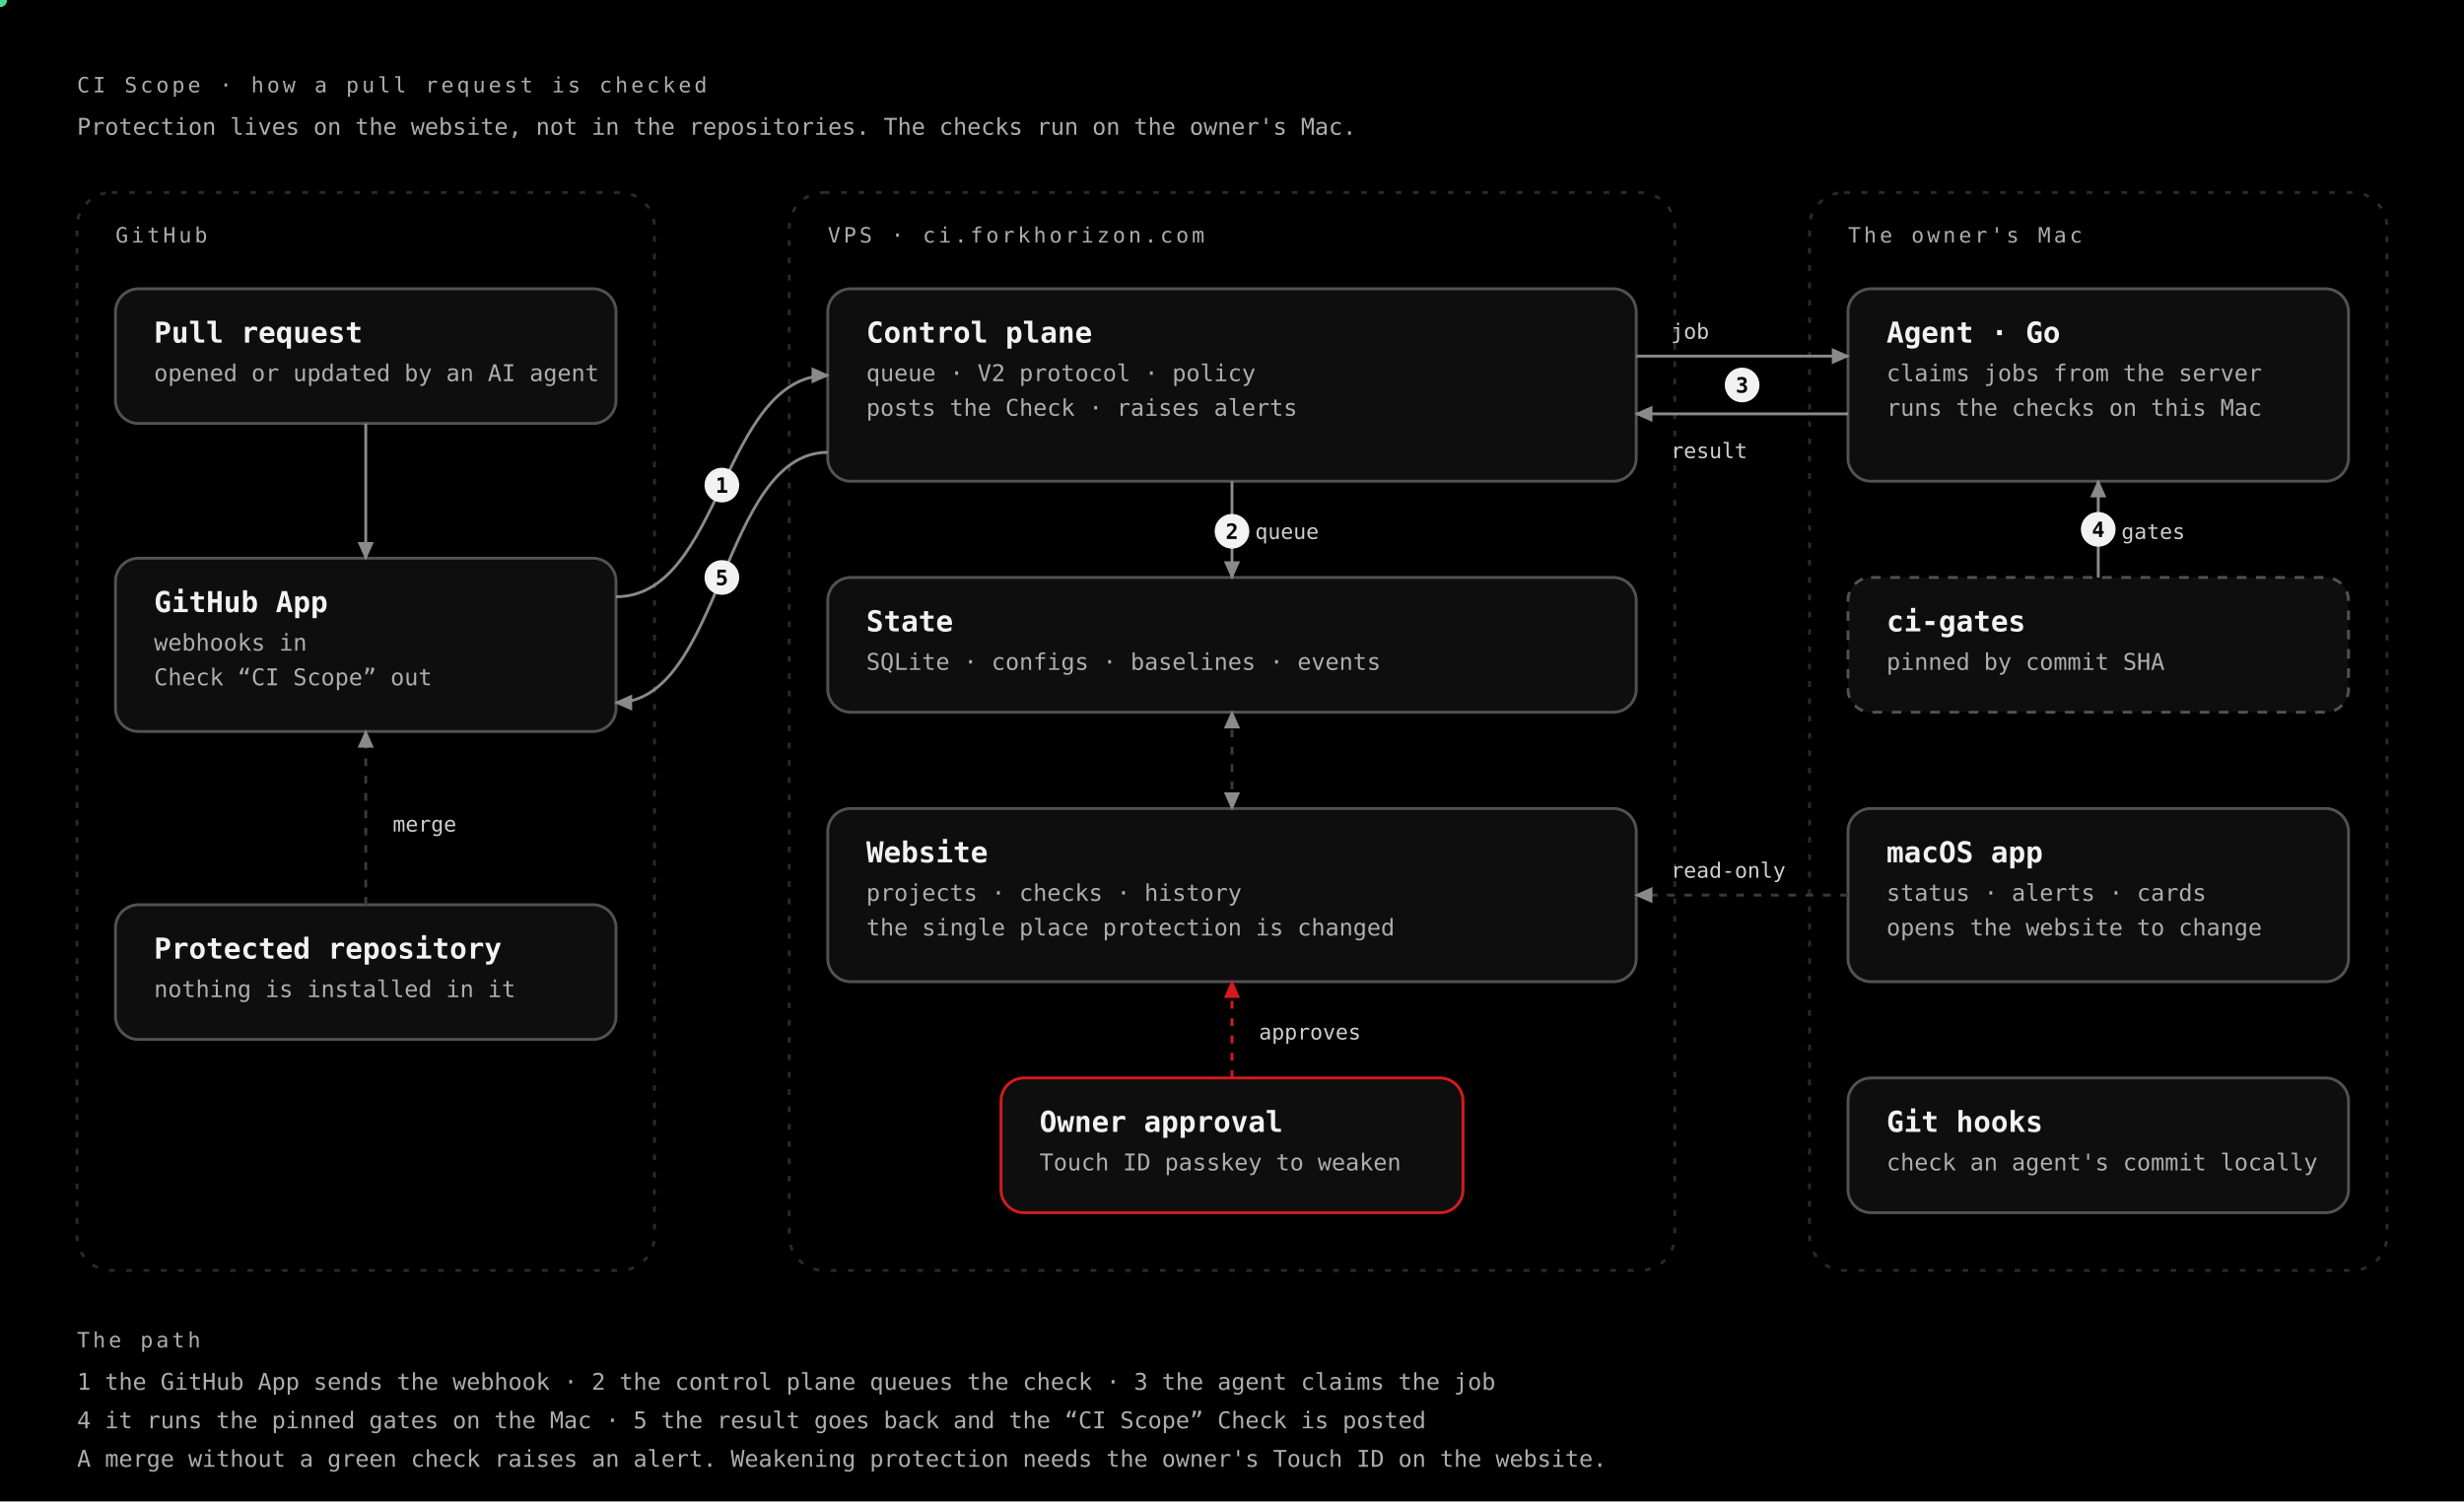
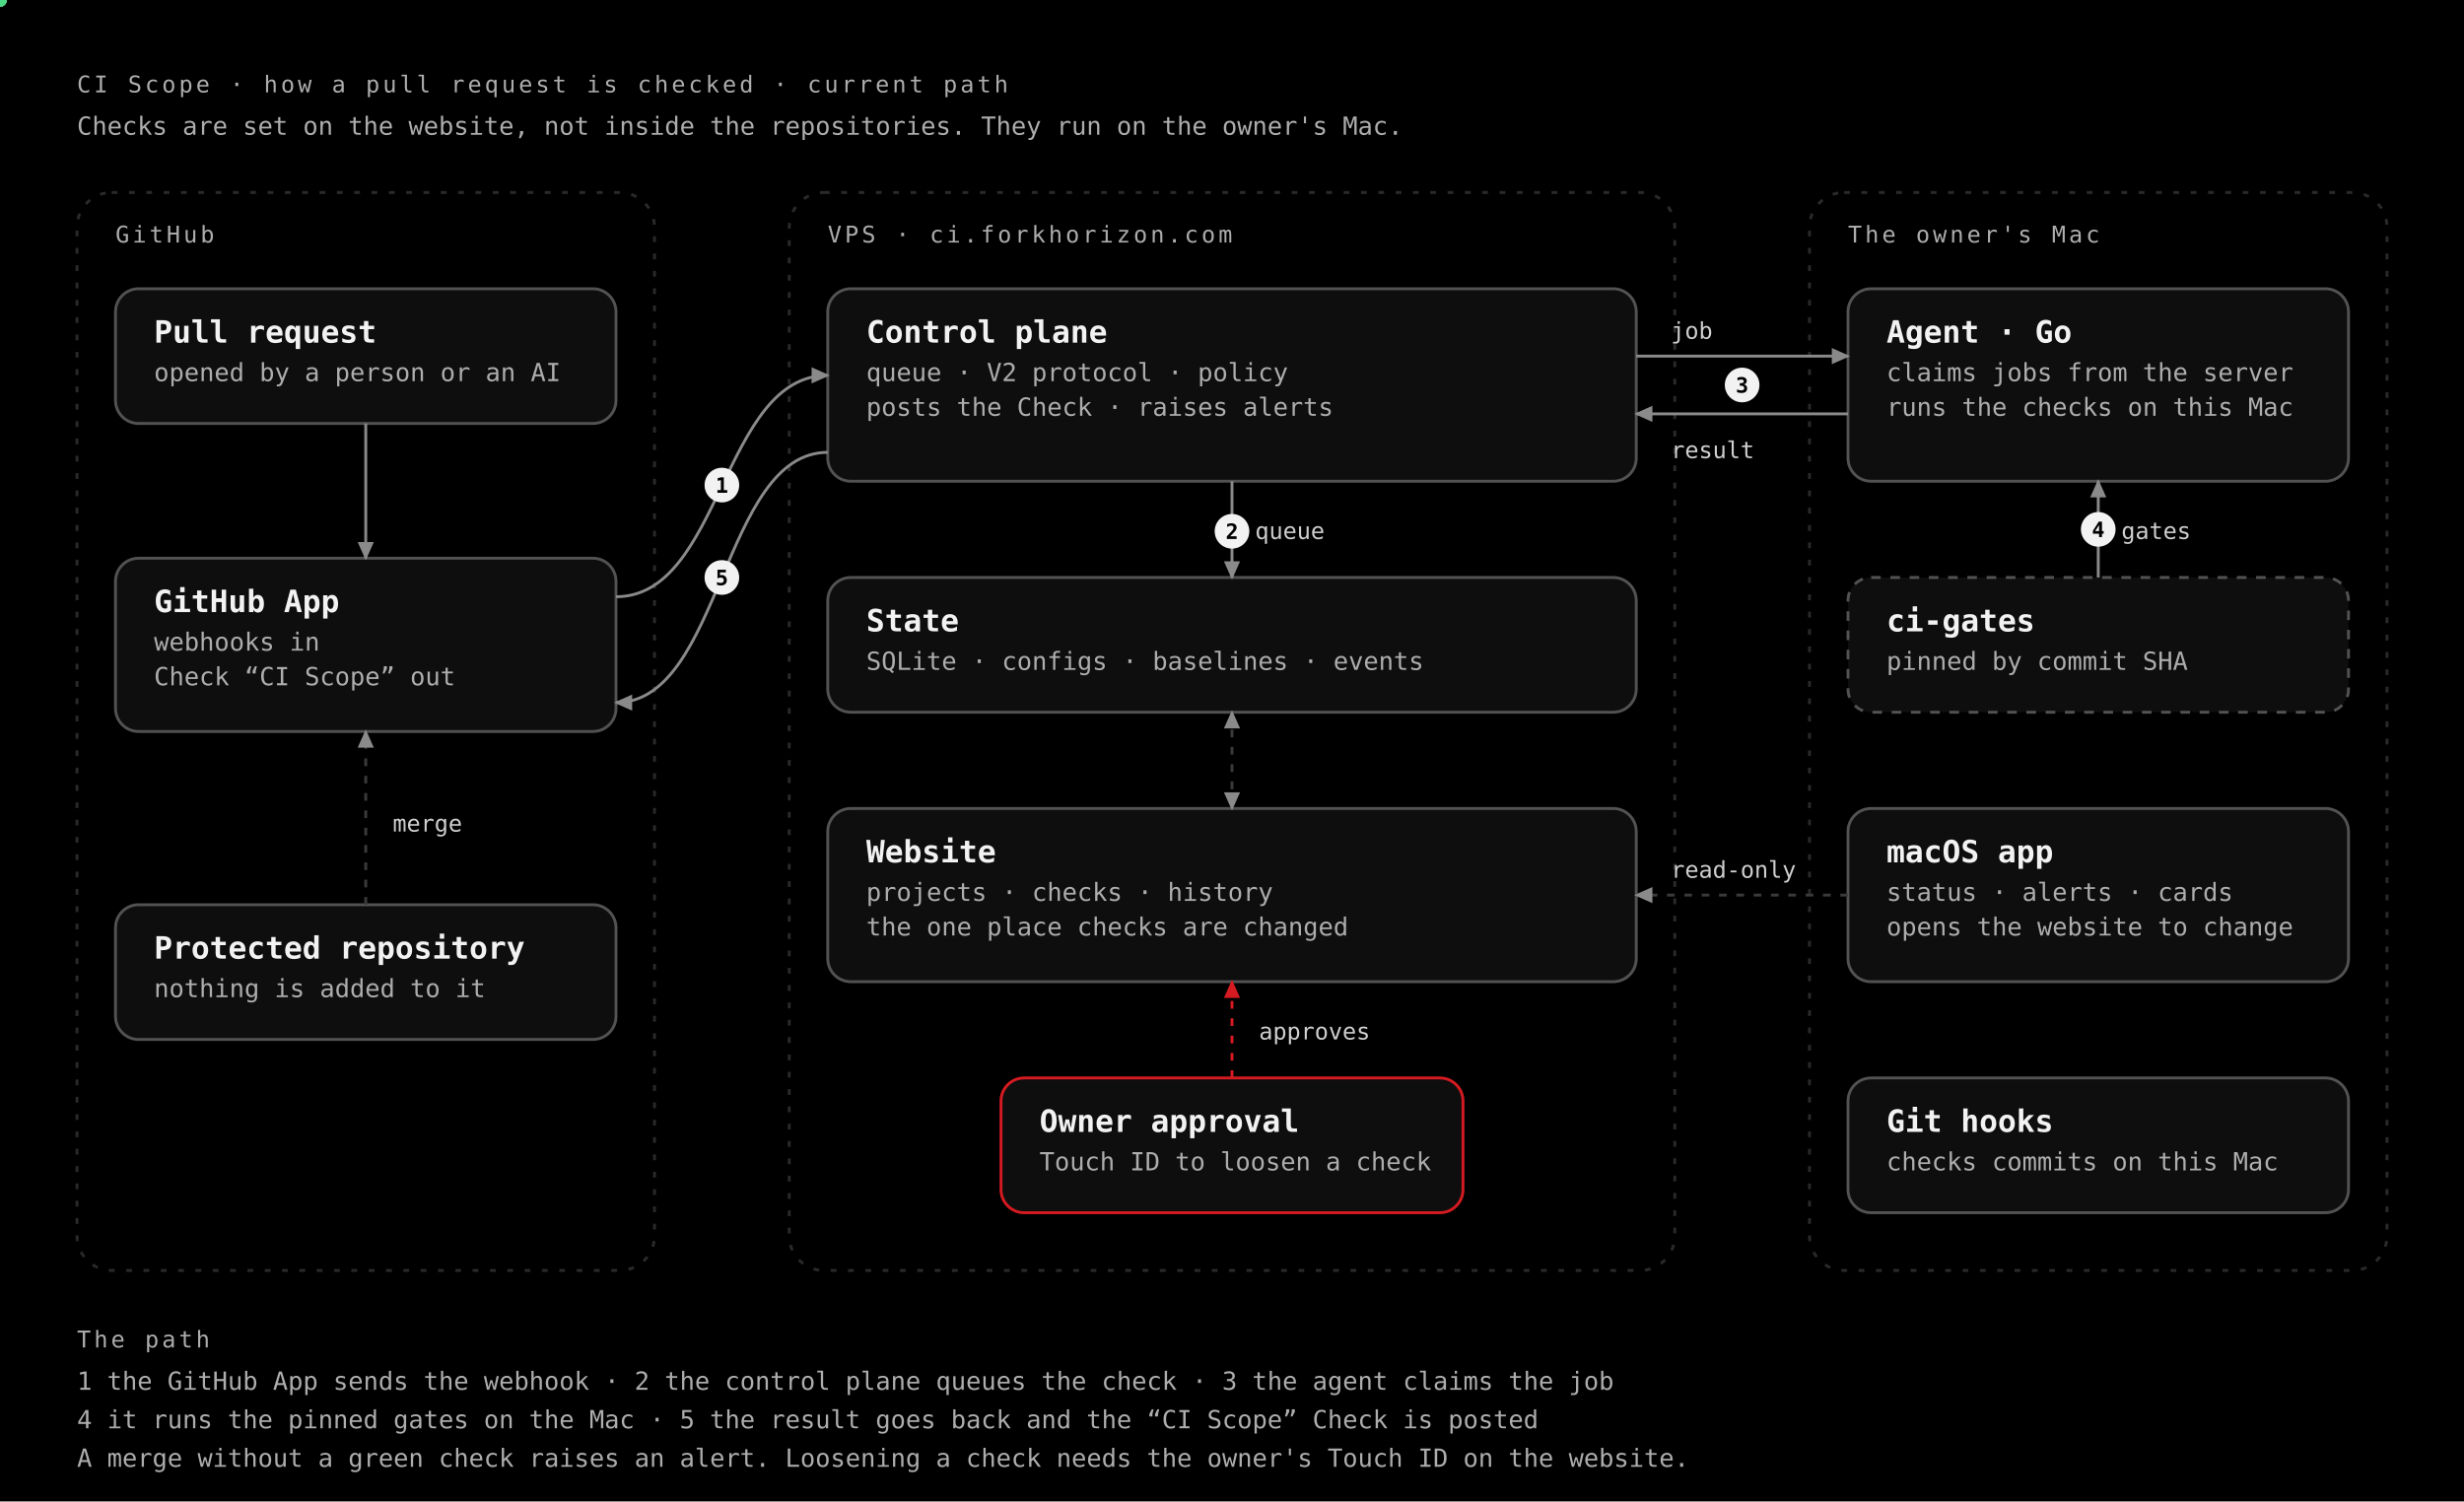
<svg xmlns="http://www.w3.org/2000/svg" viewBox="0 0 1280 780" width="1280" height="780" role="img" aria-labelledby="t d">
  <style>
    text { font-family: ui-monospace, "SF Mono", Menlo, Consolas, monospace; fill: #f2f2f2; }
-     .cap { font-size: 11px; letter-spacing: 1.6px; fill: #adadad; text-transform: uppercase; }
-     .h { font-size: 15px; font-weight: 600; }
-     .s { font-size: 12px; fill: #adadad; }
+     .cap { font-size: 12px; letter-spacing: 1.6px; fill: #adadad; text-transform: uppercase; }
+     .h { font-size: 16px; font-weight: 600; }
+     .s { font-size: 13px; fill: #adadad; }
    .zone { fill: none; stroke: #2a2a2a; stroke-width: 1.5; stroke-dasharray: 3 6; }
    .node { fill: #0e0e0e; stroke: #525252; stroke-width: 1.5; }
    .own { fill: #0e0e0e; stroke: #d61a21; stroke-width: 1.5; }
    .link { fill: none; stroke: #8a8a8a; stroke-width: 1.5; }
    .soft { fill: none; stroke: #3a3a3a; stroke-width: 1.5; stroke-dasharray: 4 5; }
    .red { fill: none; stroke: #d61a21; stroke-width: 1.5; stroke-dasharray: 4 5; }
-     .lbl { font-size: 11px; fill: #cfcfcf; }
+     .lbl { font-size: 12px; fill: #cfcfcf; }
    .n { font-size: 11px; font-weight: 700; fill: #000; }
    .dot { fill: #4dd985; }
    @media (prefers-reduced-motion: reduce) { .dot { display: none; } }
  </style>
  <defs>
    <marker id="ah" viewBox="0 0 10 10" refX="8" refY="5" markerWidth="7" markerHeight="7" orient="auto-start-reverse">
      <path d="M0 1 L9 5 L0 9 z" fill="#8a8a8a" />
    </marker>
    <marker id="ar" viewBox="0 0 10 10" refX="8" refY="5" markerWidth="7" markerHeight="7" orient="auto-start-reverse">
      <path d="M0 1 L9 5 L0 9 z" fill="#d61a21" />
    </marker>
    <path id="flow" d="M190 210 L190 290 M320 310 C375 310 375 195 430 195 M850 185 L960 185 M960 215 L850 215 M430 235 C375 235 375 365 320 365" />
  </defs>
  <rect width="1280" height="780" fill="#000" />
-   <text x="40" y="48" class="cap">CI Scope · how a pull request is checked</text>
-   <text x="40" y="70" class="s">Protection lives on the website, not in the repositories. The checks run on the owner's Mac.</text>
+   <text x="40" y="48" class="cap">CI Scope · how a pull request is checked · current path</text>
+   <text x="40" y="70" class="s">Checks are set on the website, not inside the repositories. They run on the owner's Mac.</text>
  <rect class="zone" x="40" y="100" width="300" height="560" rx="18" />
  <text x="60" y="126" class="cap">GitHub</text>
  <rect class="zone" x="410" y="100" width="460" height="560" rx="18" />
  <text x="430" y="126" class="cap">VPS · ci.forkhorizon.com</text>
  <rect class="zone" x="940" y="100" width="300" height="560" rx="18" />
  <text x="960" y="126" class="cap">The owner's Mac</text>
  <rect class="node" x="60" y="150" width="260" height="70" rx="12" />
  <text x="80" y="178" class="h">Pull request</text>
-   <text x="80" y="198" class="s">opened or updated by an AI agent</text>
+   <text x="80" y="198" class="s">opened by a person or an AI</text>
  <rect class="node" x="60" y="290" width="260" height="90" rx="12" />
  <text x="80" y="318" class="h">GitHub App</text>
  <text x="80" y="338" class="s">webhooks in</text>
  <text x="80" y="356" class="s">Check “CI Scope” out</text>
  <rect class="node" x="60" y="470" width="260" height="70" rx="12" />
  <text x="80" y="498" class="h">Protected repository</text>
-   <text x="80" y="518" class="s">nothing is installed in it</text>
+   <text x="80" y="518" class="s">nothing is added to it</text>
  <rect class="node" x="430" y="150" width="420" height="100" rx="12" />
  <text x="450" y="178" class="h">Control plane</text>
  <text x="450" y="198" class="s">queue · V2 protocol · policy</text>
  <text x="450" y="216" class="s">posts the Check · raises alerts</text>
  <rect class="node" x="430" y="300" width="420" height="70" rx="12" />
  <text x="450" y="328" class="h">State</text>
  <text x="450" y="348" class="s">SQLite · configs · baselines · events</text>
  <rect class="node" x="430" y="420" width="420" height="90" rx="12" />
  <text x="450" y="448" class="h">Website</text>
  <text x="450" y="468" class="s">projects · checks · history</text>
-   <text x="450" y="486" class="s">the single place protection is changed</text>
+   <text x="450" y="486" class="s">the one place checks are changed</text>
  <rect class="own" x="520" y="560" width="240" height="70" rx="12" />
  <text x="540" y="588" class="h">Owner approval</text>
-   <text x="540" y="608" class="s">Touch ID passkey to weaken</text>
+   <text x="540" y="608" class="s">Touch ID to loosen a check</text>
  <rect class="node" x="960" y="150" width="260" height="100" rx="12" />
  <text x="980" y="178" class="h">Agent · Go</text>
  <text x="980" y="198" class="s">claims jobs from the server</text>
  <text x="980" y="216" class="s">runs the checks on this Mac</text>
  <rect class="node" x="960" y="300" width="260" height="70" rx="12" stroke-dasharray="5 5" />
  <text x="980" y="328" class="h">ci-gates</text>
  <text x="980" y="348" class="s">pinned by commit SHA</text>
  <rect class="node" x="960" y="420" width="260" height="90" rx="12" />
  <text x="980" y="448" class="h">macOS app</text>
  <text x="980" y="468" class="s">status · alerts · cards</text>
  <text x="980" y="486" class="s">opens the website to change</text>
  <rect class="node" x="960" y="560" width="260" height="70" rx="12" />
  <text x="980" y="588" class="h">Git hooks</text>
-   <text x="980" y="608" class="s">check an agent's commit locally</text>
+   <text x="980" y="608" class="s">checks commits on this Mac</text>
  <path class="link" d="M190 220 L190 290" marker-end="url(#ah)" />
  <path class="link" d="M320 310 C375 310 375 195 430 195" marker-end="url(#ah)" />
  <path class="link" d="M640 250 L640 300" marker-end="url(#ah)" />
  <text x="652" y="280" class="lbl">queue</text>
  <path class="link" d="M850 185 L960 185" marker-end="url(#ah)" />
  <text x="868" y="176" class="lbl">job</text>
  <path class="link" d="M960 215 L850 215" marker-end="url(#ah)" />
  <text x="868" y="238" class="lbl">result</text>
  <path class="link" d="M430 235 C375 235 375 365 320 365" marker-end="url(#ah)" />
  <path class="link" d="M1090 300 L1090 250" marker-end="url(#ah)" />
  <text x="1102" y="280" class="lbl">gates</text>
  <path class="soft" d="M640 370 L640 420" marker-start="url(#ah)" marker-end="url(#ah)" />
  <path class="soft" d="M960 465 L850 465" marker-end="url(#ah)" />
  <text x="868" y="456" class="lbl">read-only</text>
  <path class="soft" d="M190 470 L190 380" marker-end="url(#ah)" />
  <text x="204" y="432" class="lbl">merge</text>
  <path class="red" d="M640 560 L640 510" marker-end="url(#ar)" />
  <text x="654" y="540" class="lbl">approves</text>
  <circle cx="375" cy="252" r="9" fill="#f2f2f2" />
  <text x="375" y="256" class="n" text-anchor="middle">1</text>
  <circle cx="640" cy="276" r="9" fill="#f2f2f2" />
  <text x="640" y="280" class="n" text-anchor="middle">2</text>
  <circle cx="905" cy="200" r="9" fill="#f2f2f2" />
  <text x="905" y="204" class="n" text-anchor="middle">3</text>
  <circle cx="1090" cy="275" r="9" fill="#f2f2f2" />
  <text x="1090" y="279" class="n" text-anchor="middle">4</text>
  <circle cx="375" cy="300" r="9" fill="#f2f2f2" />
  <text x="375" y="304" class="n" text-anchor="middle">5</text>
  <circle class="dot" r="3.5">
-     <animateMotion dur="3.2s" repeatCount="indefinite" path="M190 220 L190 290" />
+     <animateMotion dur="6s" repeatCount="indefinite" path="M190 220 L190 290" />
  </circle>
  <circle class="dot" r="3.5">
-     <animateMotion dur="3.2s" begin="0.4s" repeatCount="indefinite" path="M320 310 C375 310 375 195 430 195" />
+     <animateMotion dur="6s" begin="1.2s" repeatCount="indefinite" path="M320 310 C375 310 375 195 430 195" />
  </circle>
  <circle class="dot" r="3.5">
-     <animateMotion dur="3.2s" begin="0.9s" repeatCount="indefinite" path="M850 185 L960 185" />
+     <animateMotion dur="6s" begin="2.4s" repeatCount="indefinite" path="M850 185 L960 185" />
  </circle>
  <circle class="dot" r="3.5">
-     <animateMotion dur="3.2s" begin="1.5s" repeatCount="indefinite" path="M960 215 L850 215" />
+     <animateMotion dur="6s" begin="3.6s" repeatCount="indefinite" path="M960 215 L850 215" />
  </circle>
  <circle class="dot" r="3.5">
-     <animateMotion dur="3.2s" begin="2.1s" repeatCount="indefinite" path="M430 235 C375 235 375 365 320 365" />
+     <animateMotion dur="6s" begin="4.8s" repeatCount="indefinite" path="M430 235 C375 235 375 365 320 365" />
  </circle>
  <text x="40" y="700" class="cap">The path</text>
  <text x="40" y="722" class="s">1 the GitHub App sends the webhook · 2 the control plane queues the check · 3 the agent claims the job</text>
  <text x="40" y="742" class="s">4 it runs the pinned gates on the Mac · 5 the result goes back and the “CI Scope” Check is posted</text>
-   <text x="40" y="762" class="s">A merge without a green check raises an alert. Weakening protection needs the owner's Touch ID on the website.</text>
+   <text x="40" y="762" class="s">A merge without a green check raises an alert. Loosening a check needs the owner's Touch ID on the website.</text>
</svg>
